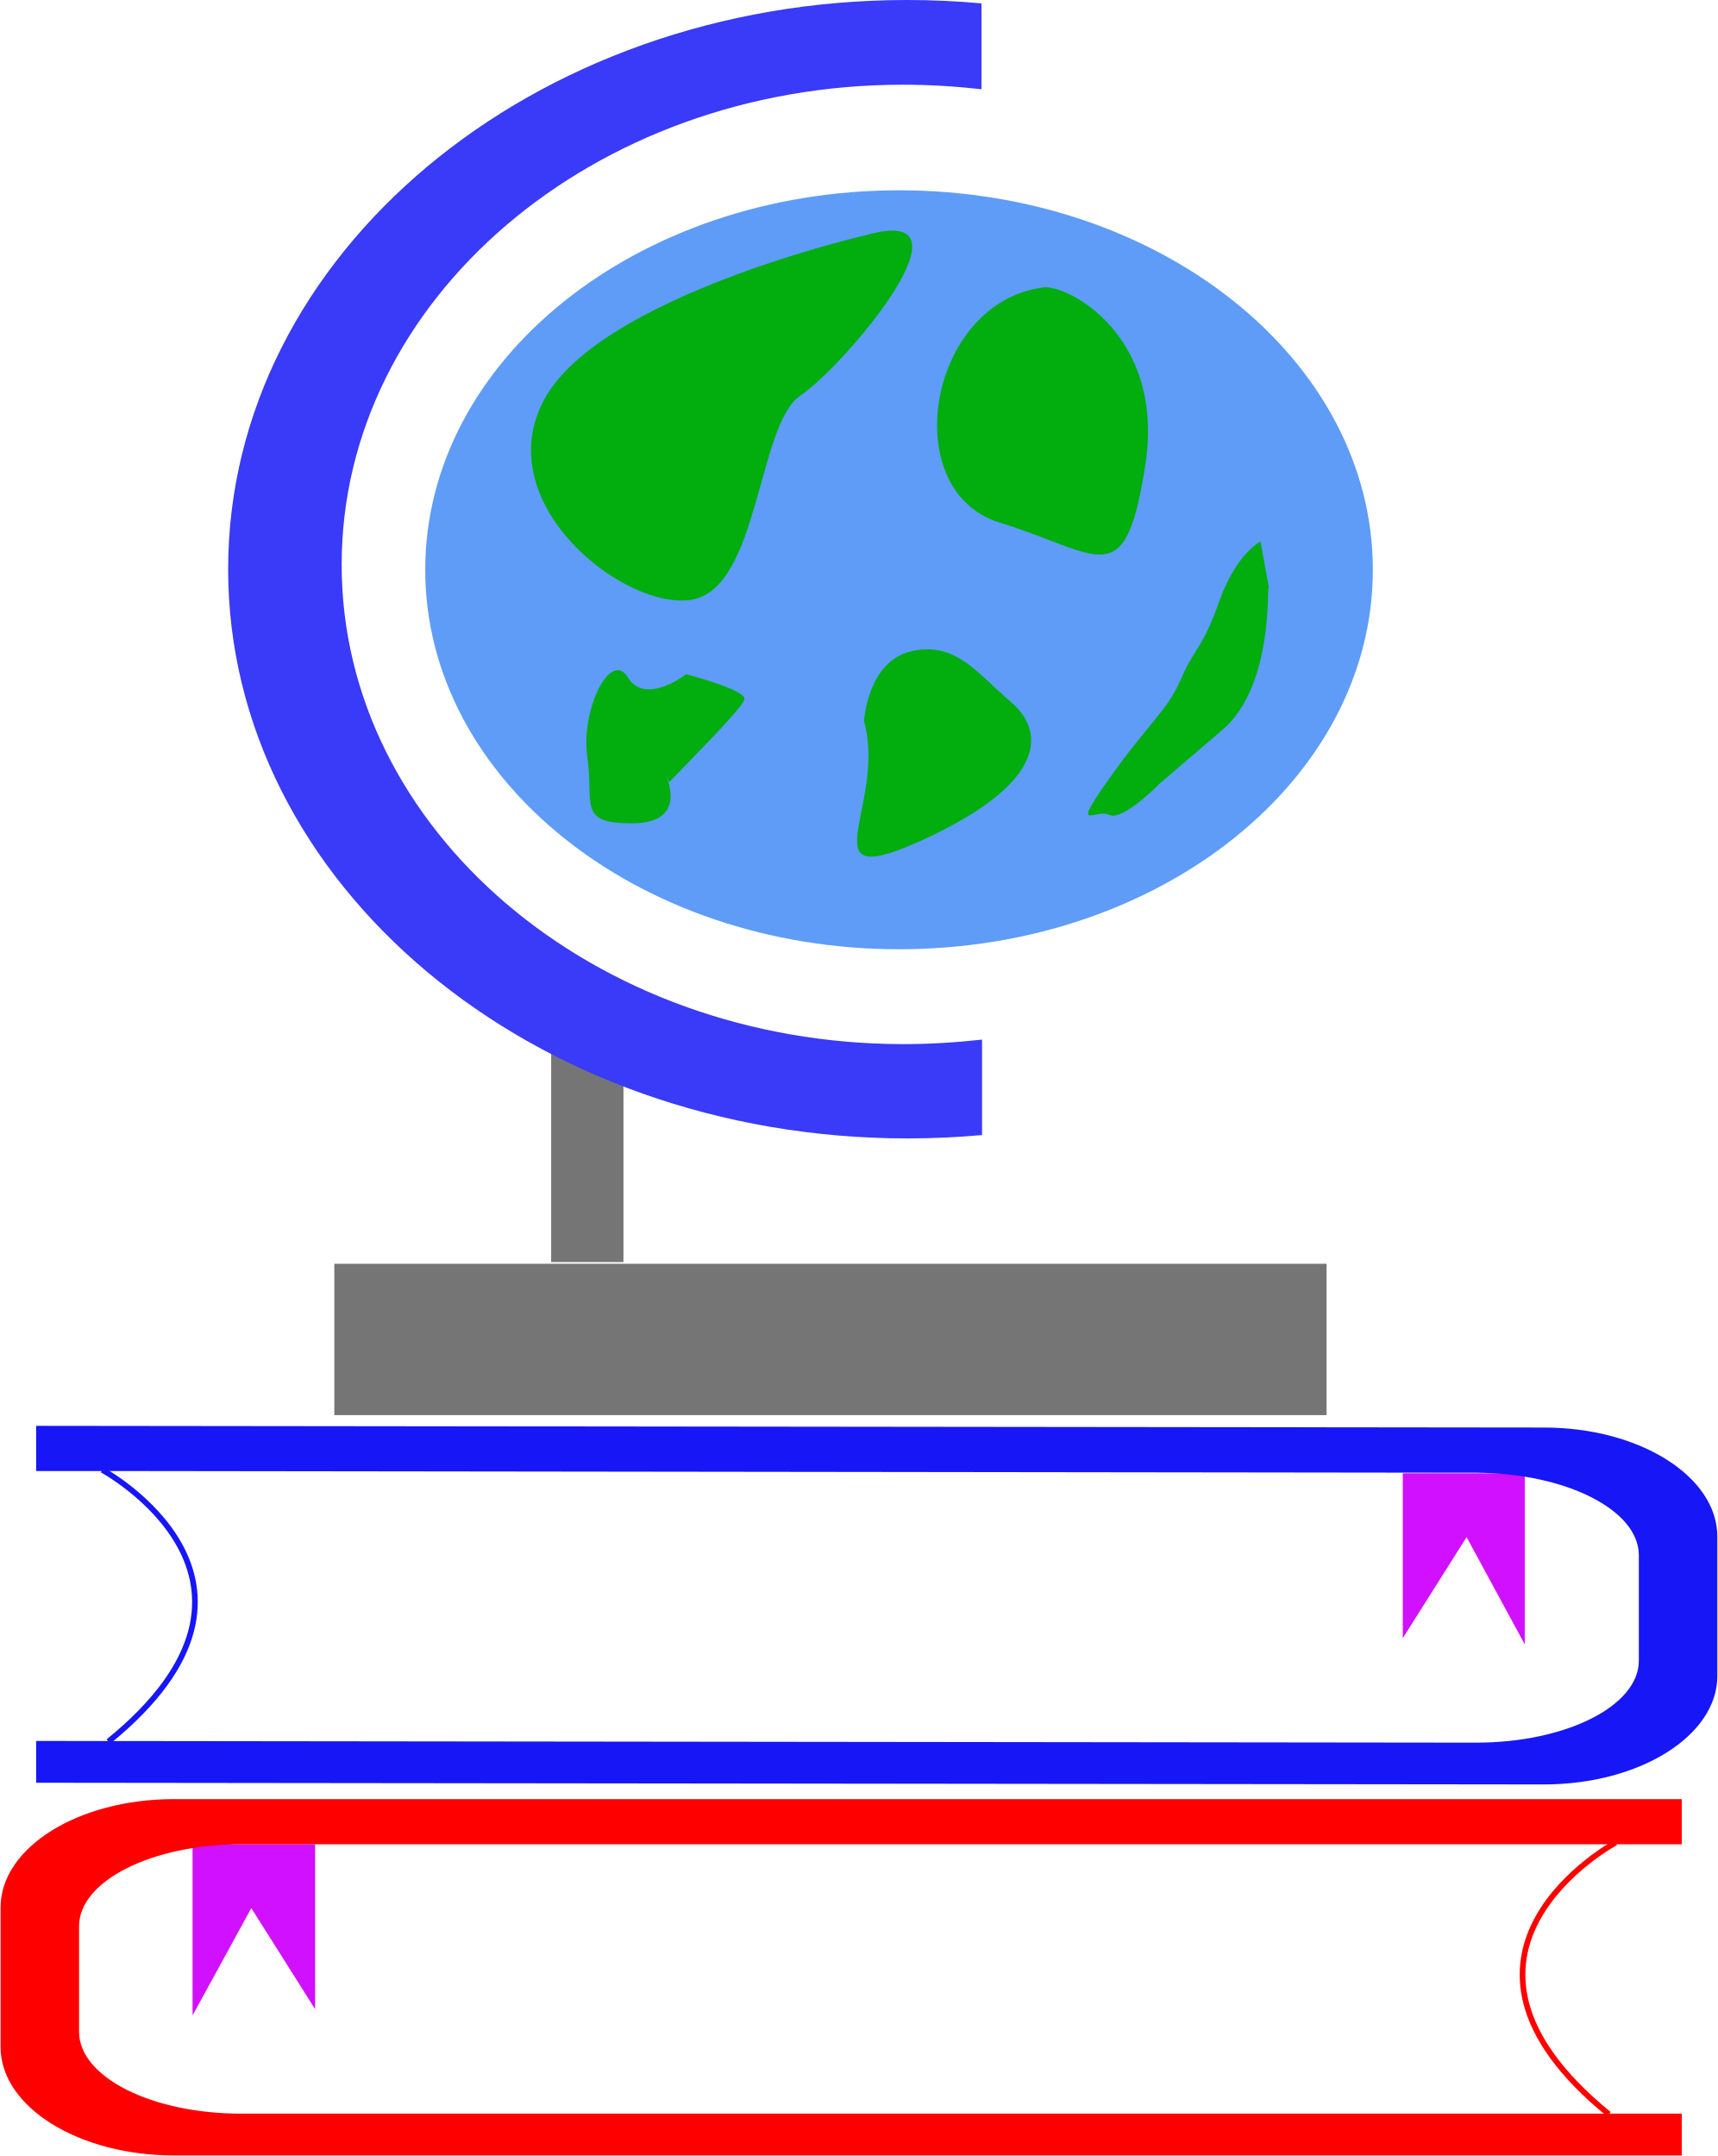
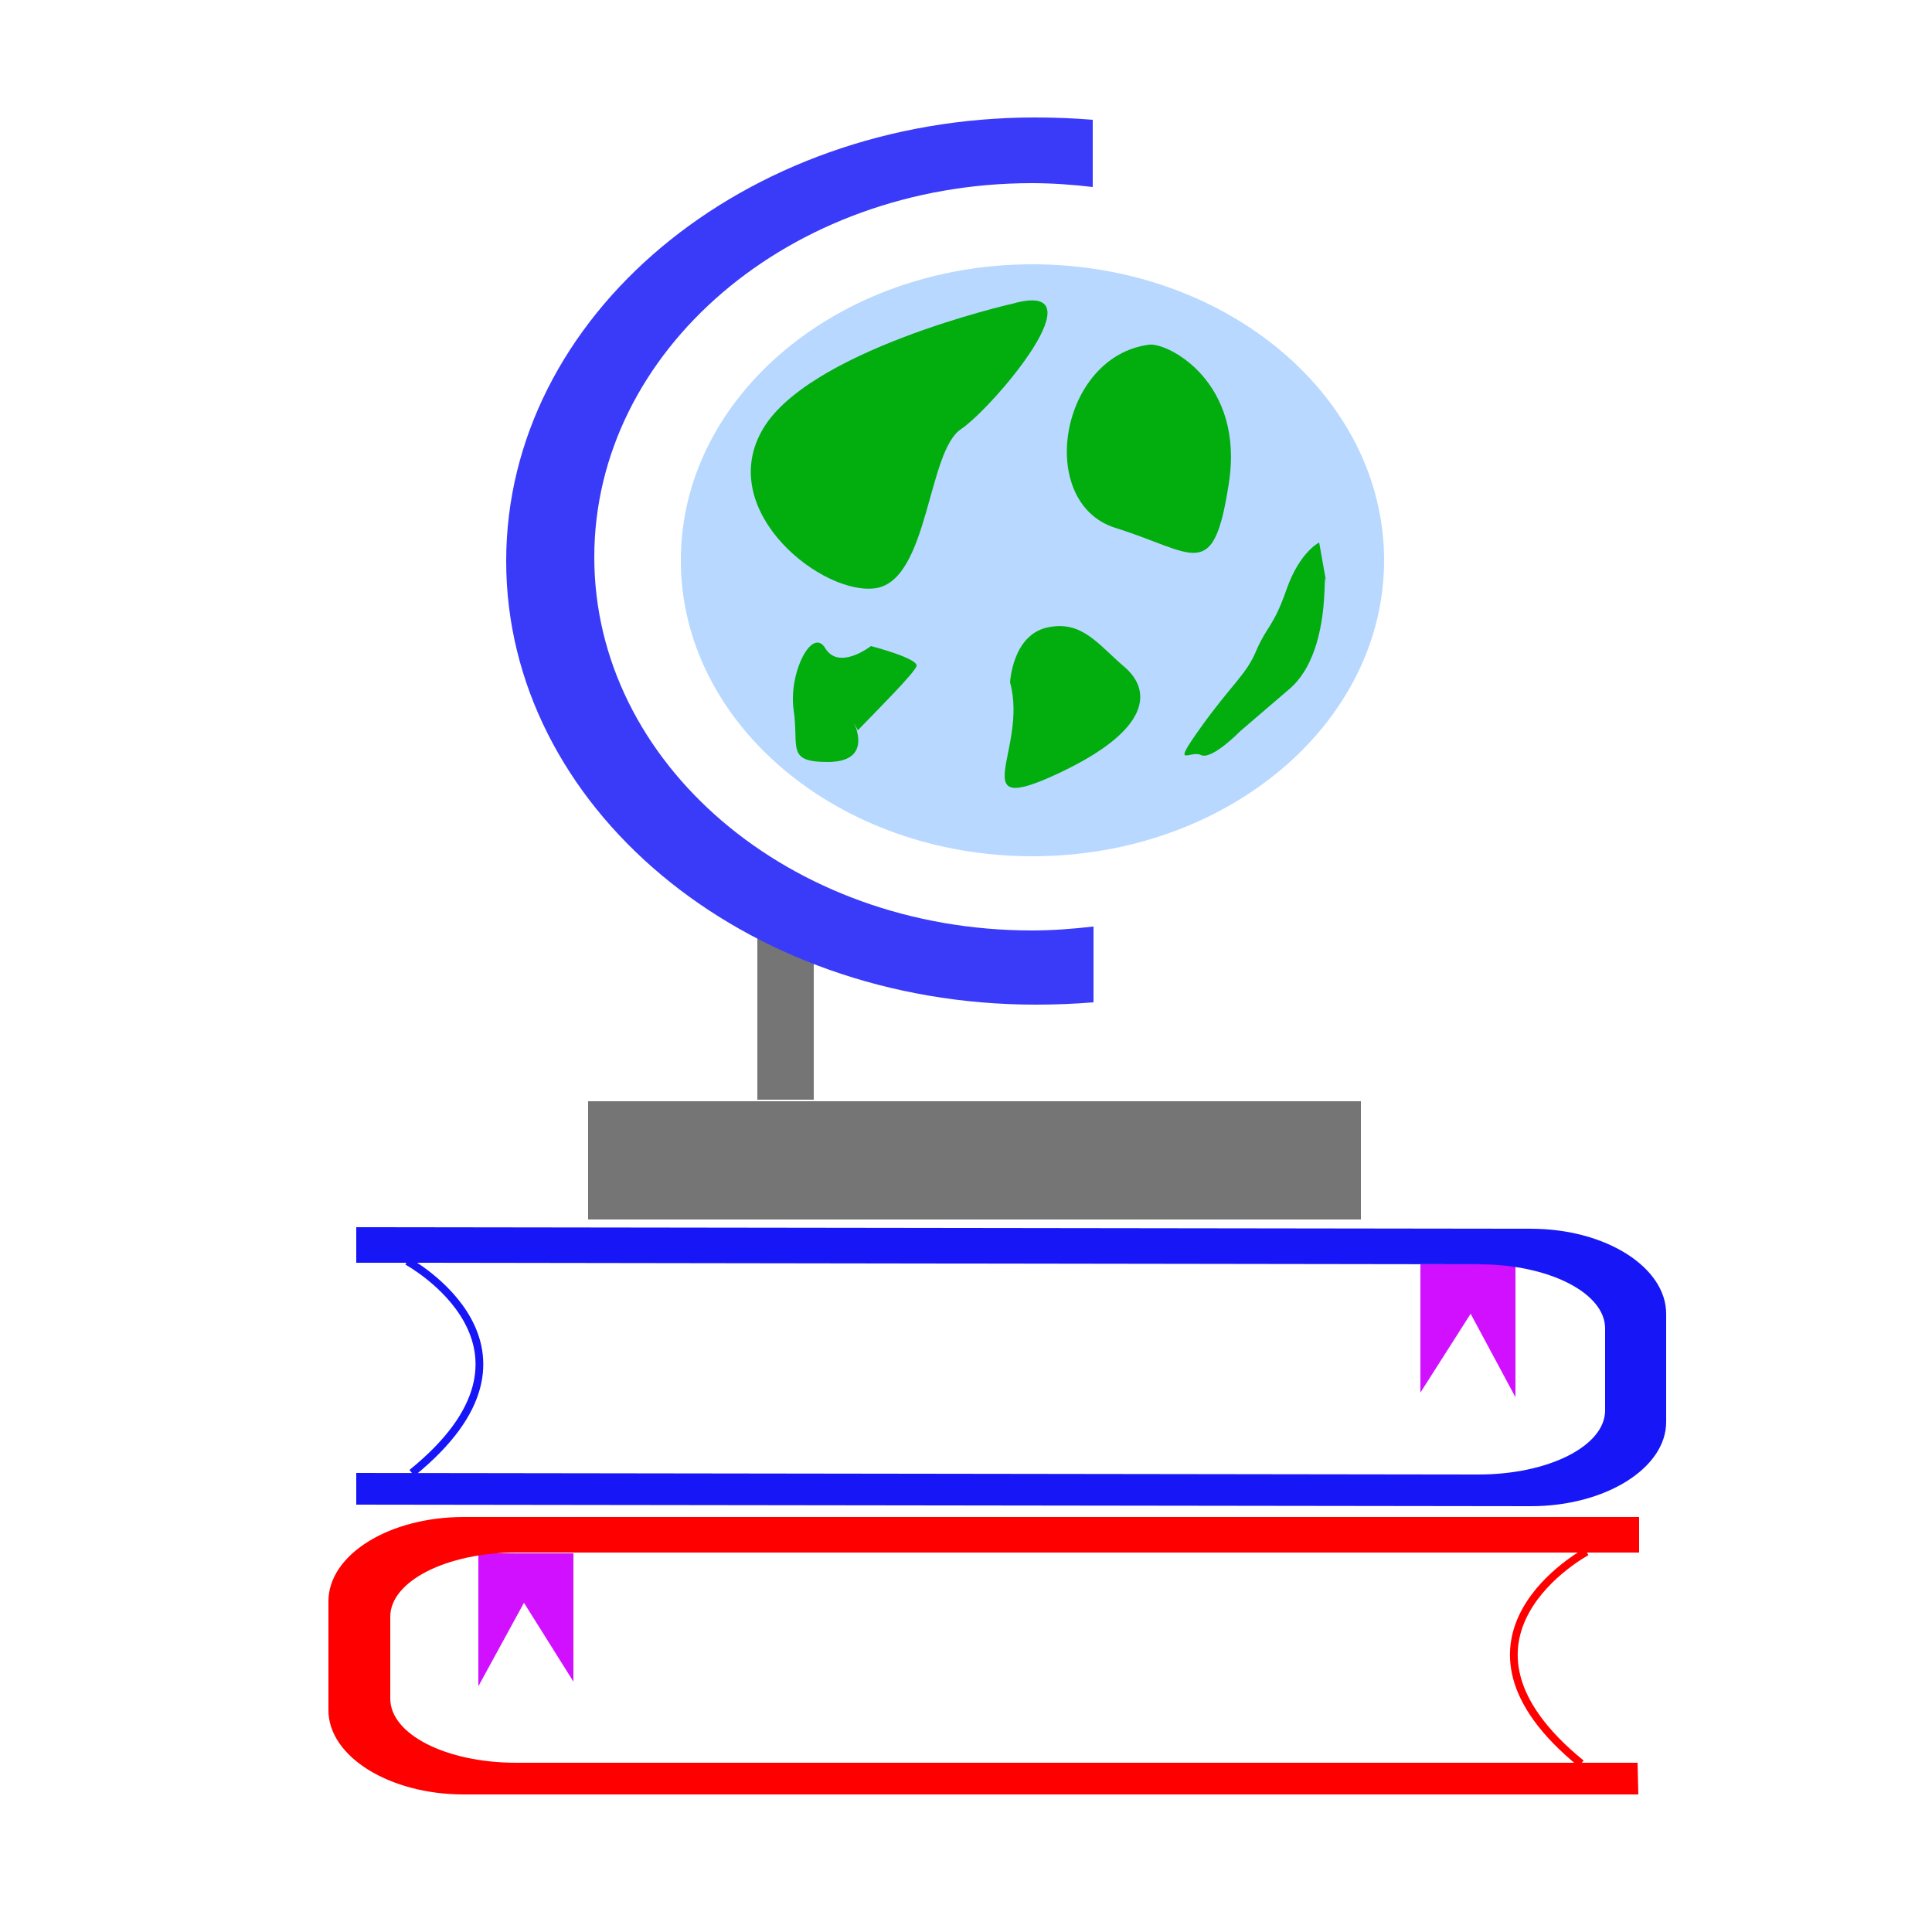
- <svg xmlns="http://www.w3.org/2000/svg" width="304.2" height="381.8" viewBox="0 0 304.2 381.8" style="overflow:visible;enable-background:new 0 0 304.2 381.8" xml:space="preserve">
+ <svg xmlns="http://www.w3.org/2000/svg" width="250" height="250" viewBox="0 0 250 250" style="overflow:visible;enable-background:new 0 0 250 250" xml:space="preserve">
  <style type="text/css">
	
		.st0{fill:none;stroke:#FF0000;}
		.st1{fill:#1616F7;}
- 		.st2{fill:#5E9CF7;}
+ 		.st2{fill:#B8D8FF;}
		.st3{fill:#FF0000;}
- 		.st4{fill:none;stroke:#1616F7;}
- 		.st5{fill:#D010FF;}
- 		.st6{fill:#02AD0E;}
- 		.st7{fill:#3A3AF9;}
- 		.st8{fill:#757575;}
- 		.st9{fill:#A5A5A5;}
+ 		.st4{fill:none;}
+ 		.st5{fill:none;stroke:#1616F7;}
+ 		.st6{fill:#D010FF;}
+ 		.st7{fill:#02AD0E;}
+ 		.st8{fill:#3A3AF9;}
+ 		.st9{fill:#757575;}
+ 		.st10{fill:#A5A5A5;}
	
	</style>
  <g id="Layer_1">
-     <polygon class="st5" points="44.5,337.9 55.8,355.8 55.8,326.6 34.1,326.6 34.1,356.9 " />
-     <path class="st3" d="M297.7,374.3h-255c-15.9,0-28.7-6.5-28.7-14.5v-18.7c0-8,12.9-14.5,28.7-14.5h239h16.1v-8h-267     c-17,0-30.7,8.6-30.7,19.2v24.7c0,10.6,13.8,19.2,30.7,19.2h267V374.3z" />
-     <path class="st0" d="M286.1,326.3c0,0-36.3,19.5-1.2,48.1" />
+     <polygon class="st6" points="67.8,207.4 74.2,217.6 74.2,201 61.9,201 61.9,218.2 " />
+     <path class="st3" d="M211.9,228.1H66.8c-9.1,0-16.3-3.7-16.3-8.3v-10.6c0-4.6,7.3-8.3,16.3-8.3h136.1h9.2v-4.6H60     c-9.7,0-17.5,4.9-17.5,10.9v14.1c0,6,7.9,10.9,17.5,10.9h152L211.9,228.1L211.9,228.1z" />
+     <path class="st0" d="M205.3,200.8c0,0-20.7,11.1-0.7,27.4" />
    <g>
-       <polygon class="st5" points="259.7,272.2 248.4,290.1 248.4,260.9 270,260.9 270,291.2 " />
-       <path class="st1" d="M6.4,308.3l255,0.3c15.9,0,28.8-6.5,28.8-14.5l0-18.7c0-8-12.9-14.5-28.7-14.6l-239-0.3l-16.1,0l0-8      l267,0.3c17,0,30.7,8.7,30.7,19.3l0,24.7c0,10.6-13.8,19.2-30.7,19.2l-267-0.3L6.4,308.3z" />
-       <path class="st4" d="M18.1,260.3c0,0,36.2,19.6,1.1,48.1" />
+       <polygon class="st6" points="190.3,170 183.8,180.2 183.8,163.6 196.1,163.6 196.1,180.8 " />
+       <path class="st1" d="M46.1,190.6l145.2,0.2c9.1,0,16.4-3.7,16.4-8.3v-10.6c0-4.6-7.3-8.3-16.3-8.3l-136.1-0.2h-9.2v-4.6l152,0.2      c9.7,0,17.5,5,17.5,11V184c0,6-7.9,10.9-17.5,10.9l-152-0.2V190.6L46.1,190.6z" />
+       <path class="st5" d="M52.7,163.2c0,0,20.6,11.2,0.6,27.4" />
    </g>
-     <path class="st9" d="M129.9,142.3" />
+     <path class="st10" d="M116.4,96.1" />
    <g>
-       <rect x="59.2" y="223.8" class="st8" width="175.7" height="26.8" />
-       <rect x="97.6" y="178.5" class="st8" width="12.8" height="45" />
+       <rect x="76.1" y="142.5" class="st9" width="100" height="15.3" />
+       <rect x="98" y="116.7" class="st9" width="7.3" height="25.6" />
    </g>
-     <path class="st7" d="M173.9,184.1c-4.5,0.5-9.2,0.8-13.9,0.8c-54.9,0-99.5-38-99.5-84.9C60.5,53.1,105,15,159.9,15     c4.7,0,9.4,0.3,13.9,0.8V0.6c-4.3-0.4-8.7-0.6-13.2-0.6C94.3,0,40.4,45.1,40.4,100.8s53.8,100.8,120.3,100.8     c4.5,0,8.8-0.2,13.2-0.6V184.1z" />
-     <ellipse class="st2" cx="159.2" cy="100.9" rx="83.9" ry="67.2" />
+     <path class="st8" d="M141.4,119.9c-2.6,0.3-5.2,0.5-7.9,0.5c-31.3,0-56.6-21.6-56.6-48.3c0-26.7,25.3-48.4,56.6-48.4     c2.7,0,5.4,0.2,7.9,0.5v-8.7c-2.4-0.2-5-0.3-7.5-0.3c-37.7,0-68.4,25.7-68.4,57.4c0,31.7,30.6,57.4,68.5,57.4     c2.6,0,5-0.1,7.5-0.3V119.9z" />
+     <ellipse class="st2" cx="133.6" cy="72.5" rx="45.5" ry="38.3" />
    <g>
-       <path class="st6" d="M153.5,41.6c0,0-47.2,10.8-57.1,29.1c-10,18.4,14.2,37.5,26.1,35.5c12-2.1,11.6-31.2,19.3-36.2      C149.4,64.9,174.1,35.8,153.5,41.6z" />
-       <path class="st6" d="M184.7,50.9c-20.4,2.7-25.9,35.9-7.8,41.6c18.1,5.6,22.3,12.9,25.9-10.1C206.4,59.3,188.9,50.3,184.7,50.9z      " />
-       <path class="st6" d="M153,127.7c4.2,15.2-10.9,30.9,10.9,20.8c21.7-10.1,21.1-19.1,15.1-24.2c-6-5.1-9.7-10.7-17.5-9      C153.6,117,153,127.7,153,127.7z" />
-       <path class="st6" d="M118.5,138.5c5.4-5.6,12.7-12.9,13.3-14.6c0.6-1.7-10.3-4.5-10.3-4.5s-7.2,5.6-10.3,0.6      c-3-5.1-8.4,5.6-7.2,14c1.2,8.4-1.8,11.8,7.8,11.8c9.7,0,6.6-7.3,6-9" />
-       <path class="st6" d="M225.2,106.8c-1.9-10.8,2.3,13.1-8.8,22.5c-11.1,9.5-11.1,9.5-11.1,9.5s-6.5,6.7-8.9,5.5      c-2.4-1.2-7,3.5,0-6.4c7-9.9,10.3-12,12.7-17.6c2.4-5.6,3.8-5.3,6.8-13.8c3-8.5,7.3-10.6,7.3-10.6" />
+       <path class="st7" d="M131,39.3c0,0-26.9,6.1-32.5,16.6c-5.7,10.5,8.1,21.3,14.9,20.2c6.8-1.2,6.6-17.8,11-20.6      C128.6,52.6,142.7,36,131,39.3z" />
+       <path class="st7" d="M148.7,44.6c-11.6,1.5-14.7,20.4-4.4,23.7c10.3,3.2,12.7,7.3,14.7-5.7C161.1,49.4,151.1,44.3,148.7,44.6z" />
+       <path class="st7" d="M130.7,88.3c2.4,8.7-6.2,17.6,6.2,11.8c12.4-5.8,12-10.9,8.6-13.8c-3.4-2.9-5.5-6.1-10-5.1      C131,82.2,130.7,88.3,130.7,88.3z" />
+       <path class="st7" d="M111,94.5c3.1-3.2,7.2-7.3,7.6-8.3c0.3-1-5.9-2.6-5.9-2.6s-4.1,3.2-5.9,0.3c-1.7-2.9-4.8,3.2-4.1,8      c0.7,4.8-1,6.7,4.4,6.7c5.5,0,3.8-4.2,3.4-5.1" />
+       <path class="st7" d="M171.8,76.4c-1.1-6.1,1.3,7.5-5,12.8c-6.3,5.4-6.3,5.4-6.3,5.4s-3.7,3.8-5.1,3.1c-1.4-0.7-4,2,0-3.6      c4-5.6,5.9-6.8,7.2-10c1.4-3.2,2.2-3,3.9-7.9c1.7-4.8,4.2-6,4.2-6" />
    </g>
+     <rect class="st4" width="250" height="250" />
  </g>
</svg>
